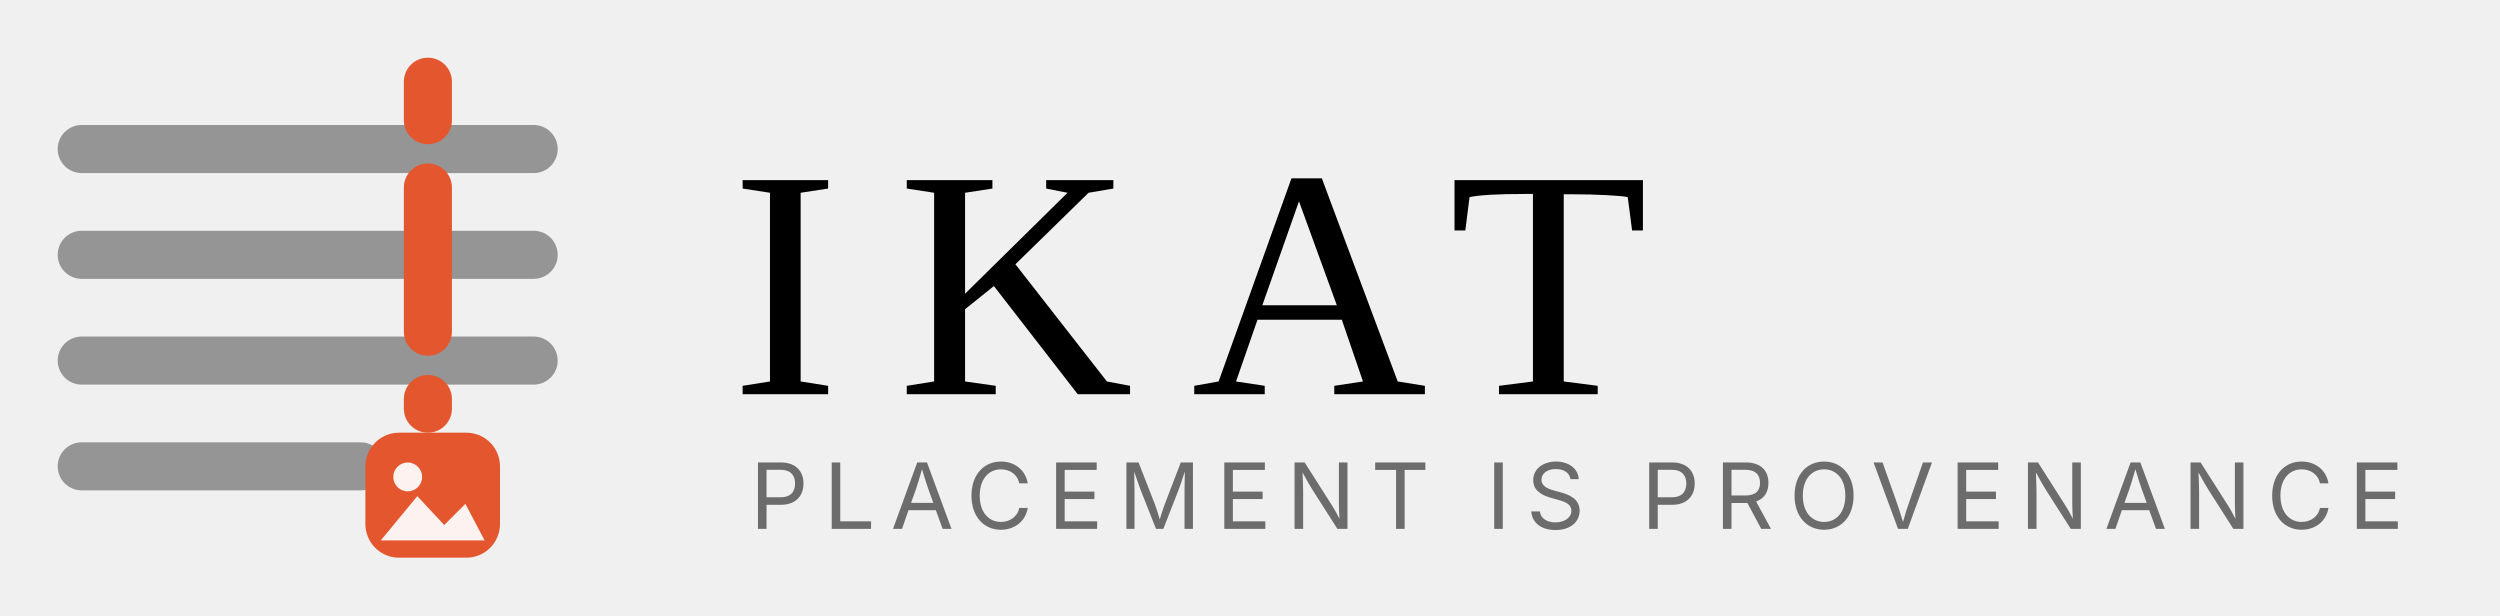
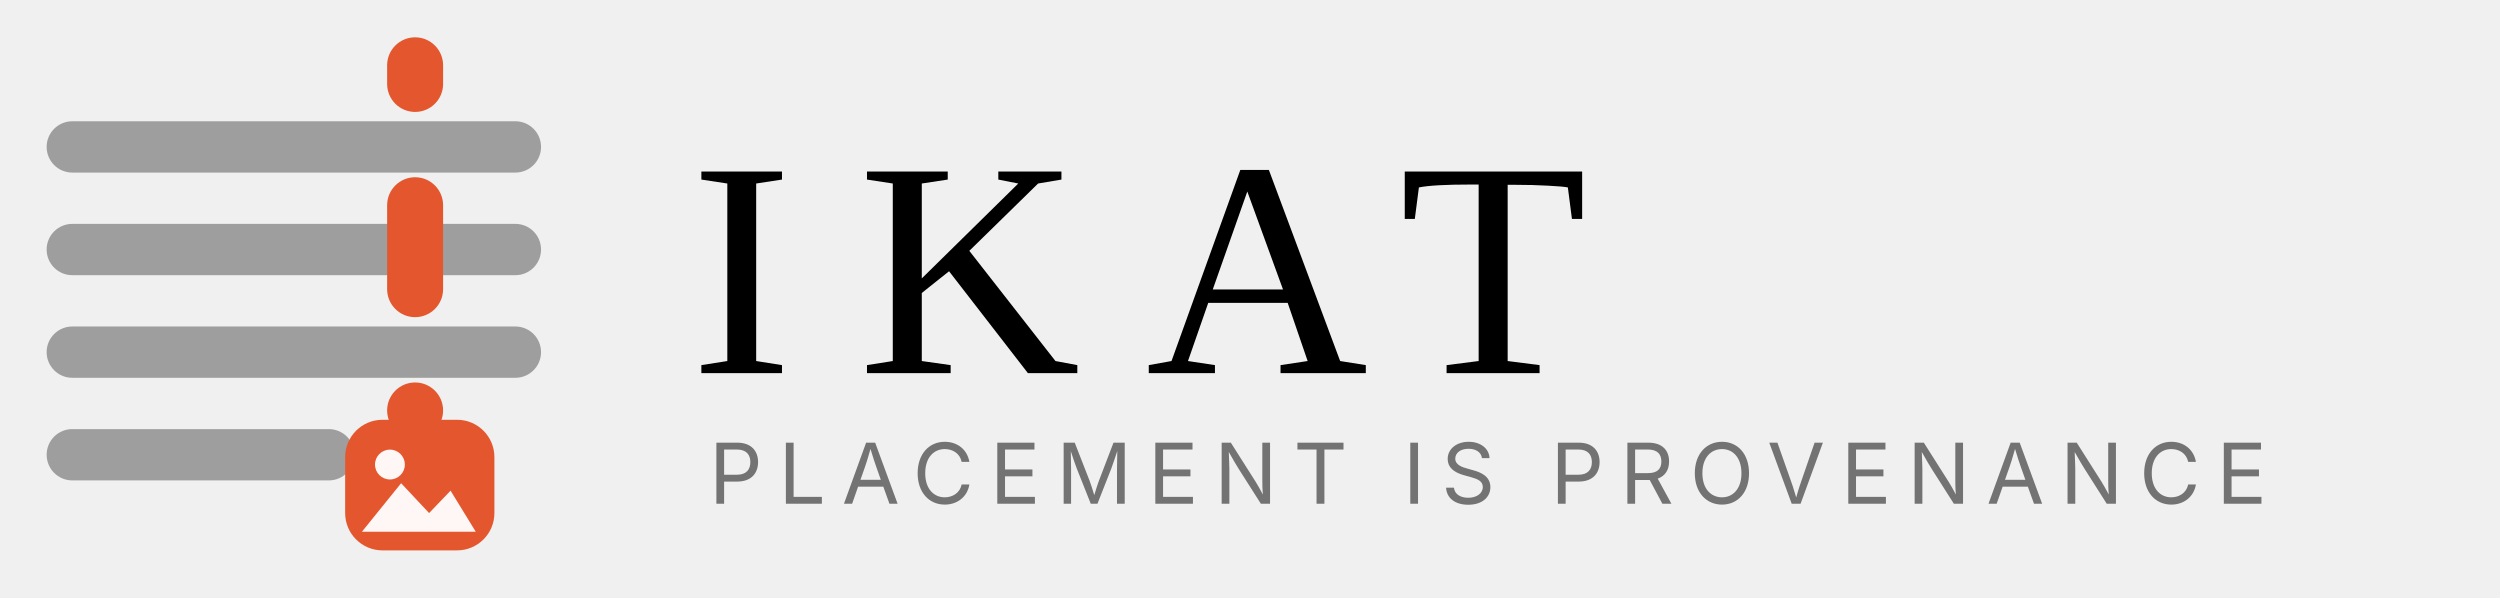
- <svg xmlns="http://www.w3.org/2000/svg" viewBox="0 0 260 64" width="260" height="64" role="img" aria-label="IKAT">
-   <g>
-     <g fill="currentColor" opacity=".38">
-       <rect x="6" y="13" width="52" height="5" rx="2.5" />
-       <rect x="6" y="24" width="52" height="5" rx="2.5" />
-       <rect x="6" y="35" width="52" height="5" rx="2.5" />
-       <rect x="6" y="46" width="34" height="5" rx="2.5" />
-     </g>
-     <g fill="#E4572E">
-       <rect x="42" y="6" width="5" height="9" rx="2.5" />
-       <rect x="42" y="17" width="5" height="20" rx="2.5" />
-       <rect x="42" y="39" width="5" height="6" rx="2.5" />
-     </g>
-     <rect x="38" y="45" width="14" height="13" rx="3.5" fill="#E4572E" />
-     <circle cx="42.4" cy="49.6" r="1.5" fill="#fff" opacity=".92" />
-     <path d="M39.6 56.2 L43.4 51.6 L46.2 54.6 L48.4 52.4 L50.4 56.2 Z" fill="#fff" opacity=".92" />
+ <svg xmlns="http://www.w3.org/2000/svg" viewBox="0 0 268 64" width="268" height="64" role="img" aria-label="IKAT — placement is provenance">
+   <g fill="currentColor" opacity=".34">
+     <rect x="5" y="13" width="53" height="5.5" rx="2.75" />
+     <rect x="5" y="24" width="53" height="5.5" rx="2.75" />
+     <rect x="5" y="35" width="53" height="5.5" rx="2.75" />
+     <rect x="5" y="46" width="33" height="5.5" rx="2.75" />
  </g>
-   <text x="76" y="41" font-family="Georgia, 'Times New Roman', serif" font-size="34" letter-spacing="6" fill="currentColor">IKAT</text>
-   <text x="78" y="55" font-family="system-ui, -apple-system, sans-serif" font-size="9.5" letter-spacing="1.6" fill="currentColor" opacity=".55">
+   <g fill="#E4572E">
+     <rect x="41.5" y="4" width="6" height="8" rx="3" />
+     <rect x="41.5" y="19" width="6" height="15" rx="3" />
+     <rect x="41.5" y="41" width="6" height="6" rx="3" />
+   </g>
+   <rect x="37" y="45" width="16" height="14" rx="4" fill="#E4572E" />
+   <circle cx="41.8" cy="49.8" r="1.6" fill="#fff" opacity=".95" />
+   <path d="M38.8 57 L43 51.8 L46 55 L48.3 52.6 L51 57 Z" fill="#fff" opacity=".95" />
+   <text x="74" y="40" font-family="Georgia, 'Times New Roman', serif" font-size="33" letter-spacing="7" fill="currentColor">IKAT</text>
+   <text x="76" y="54" font-family="system-ui, -apple-system, sans-serif" font-size="9" letter-spacing="1.7" fill="currentColor" opacity=".52">
    PLACEMENT IS PROVENANCE
  </text>
</svg>
